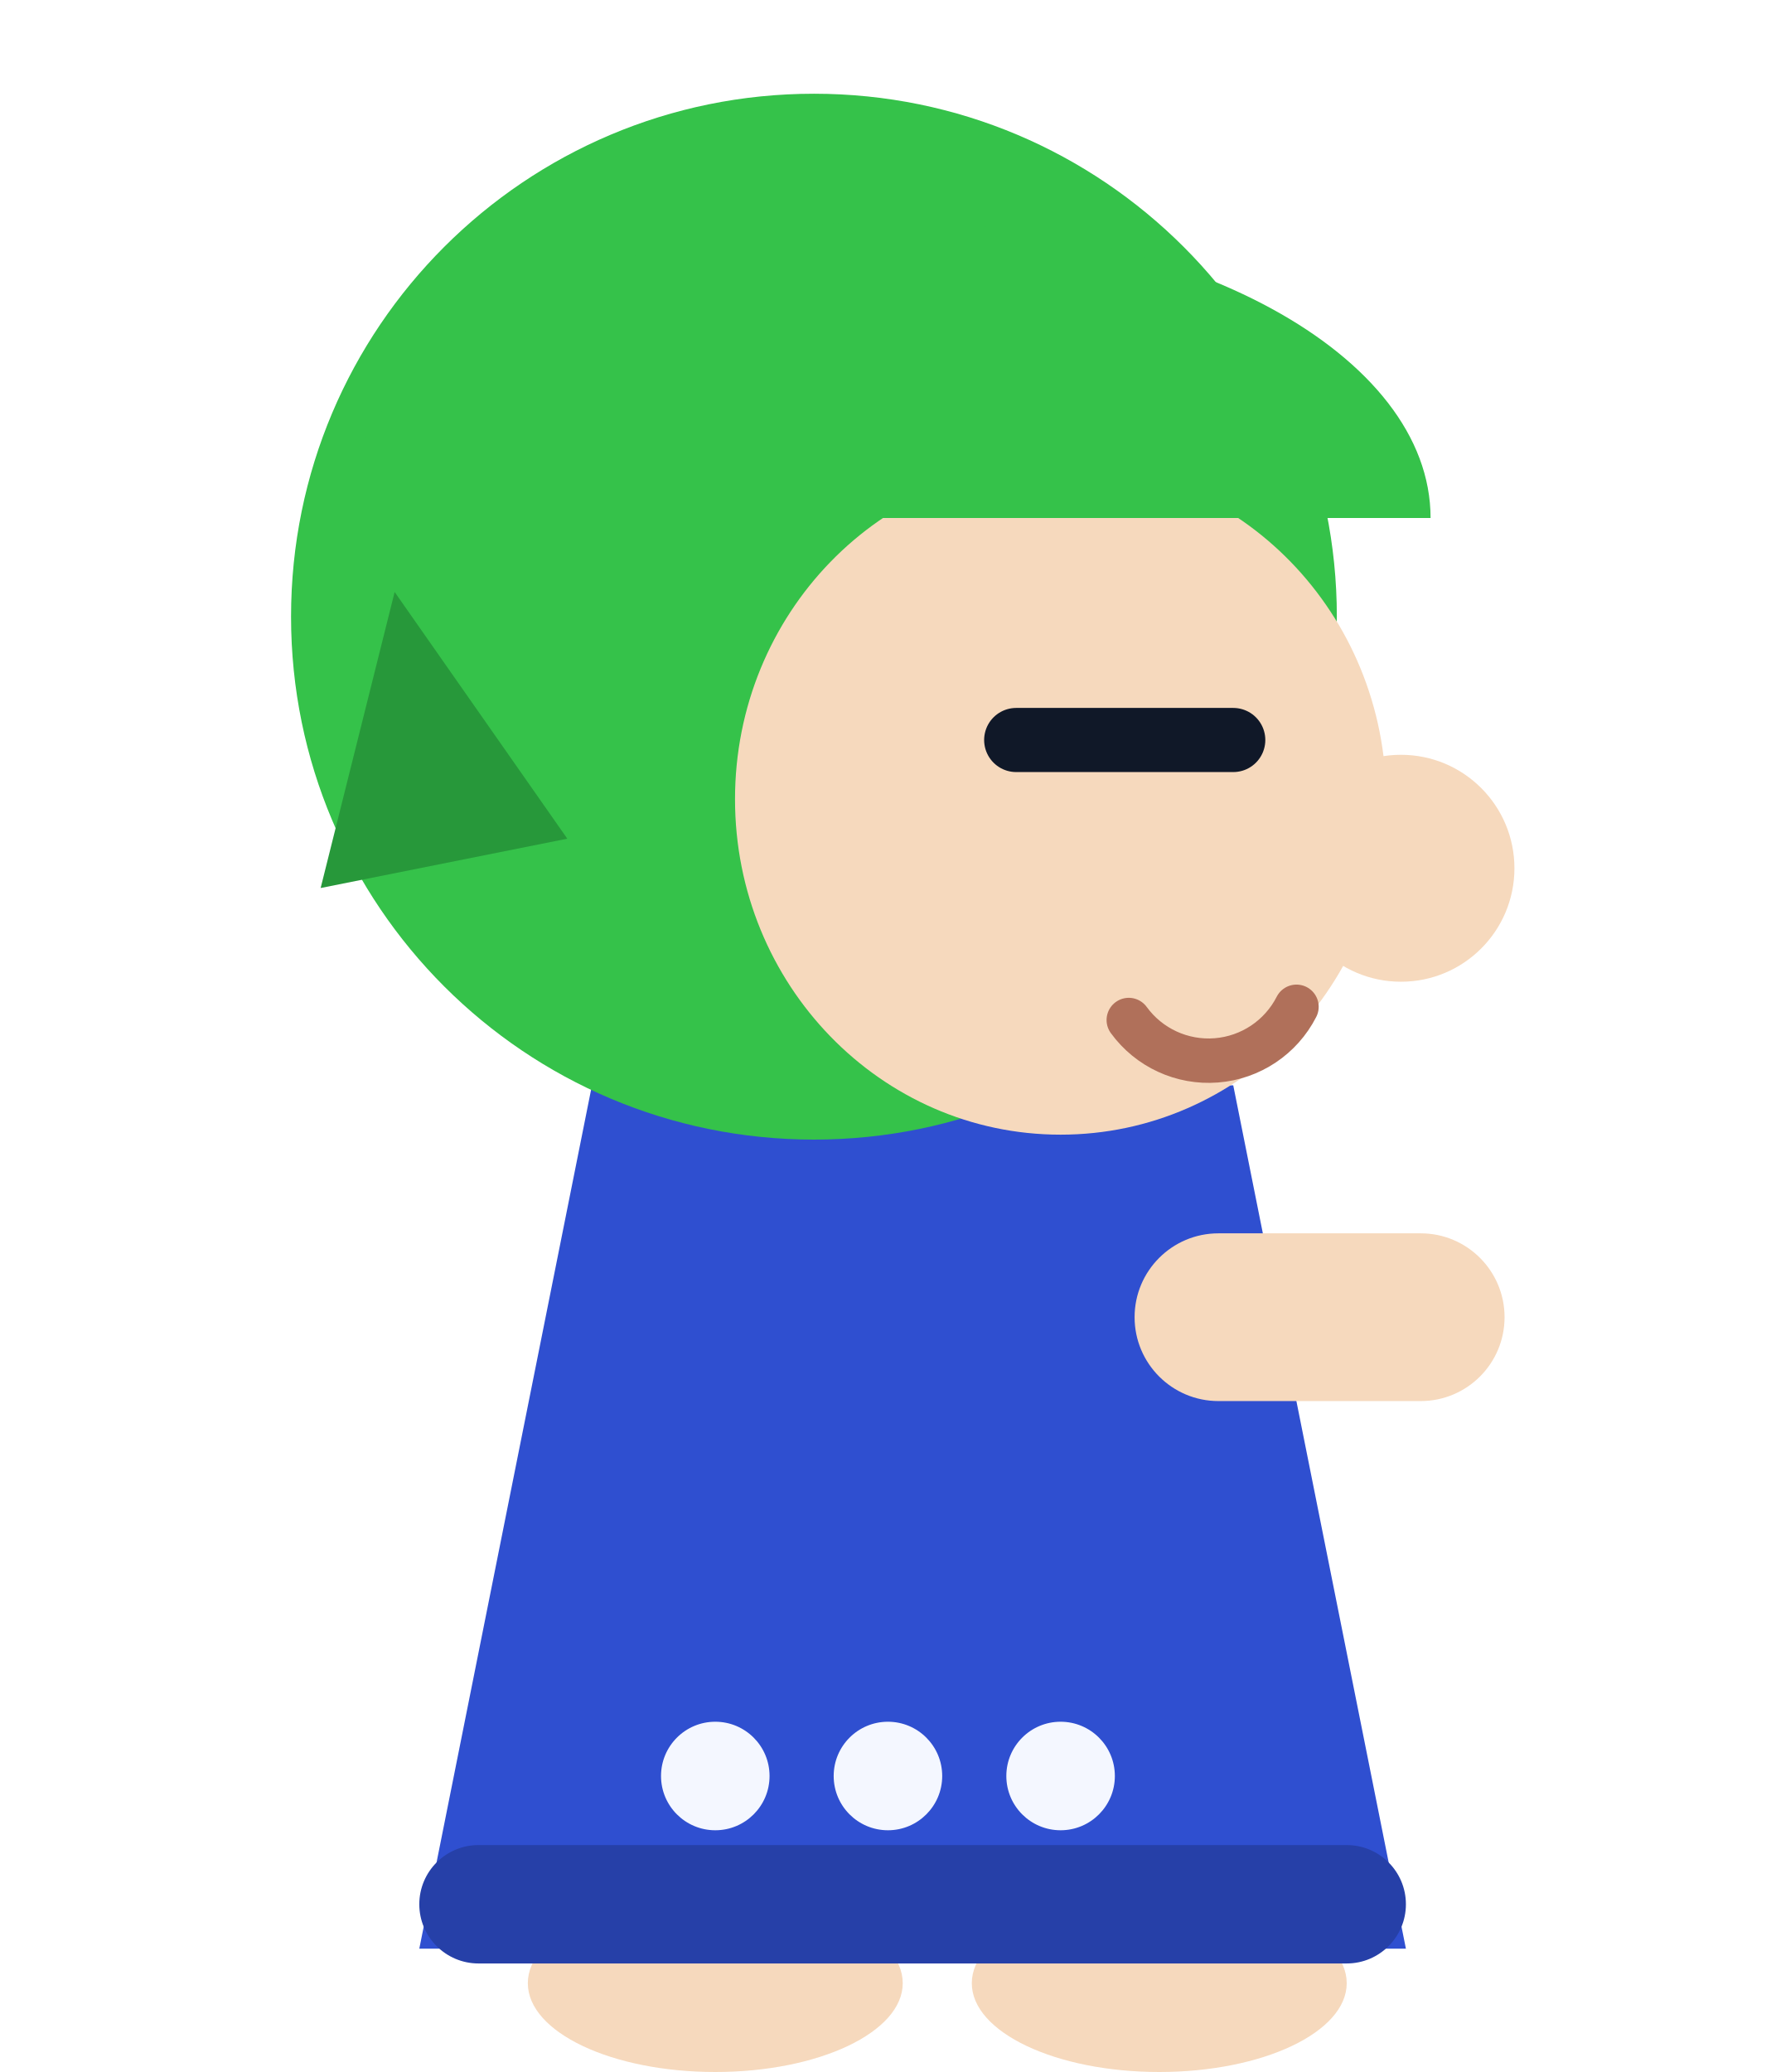
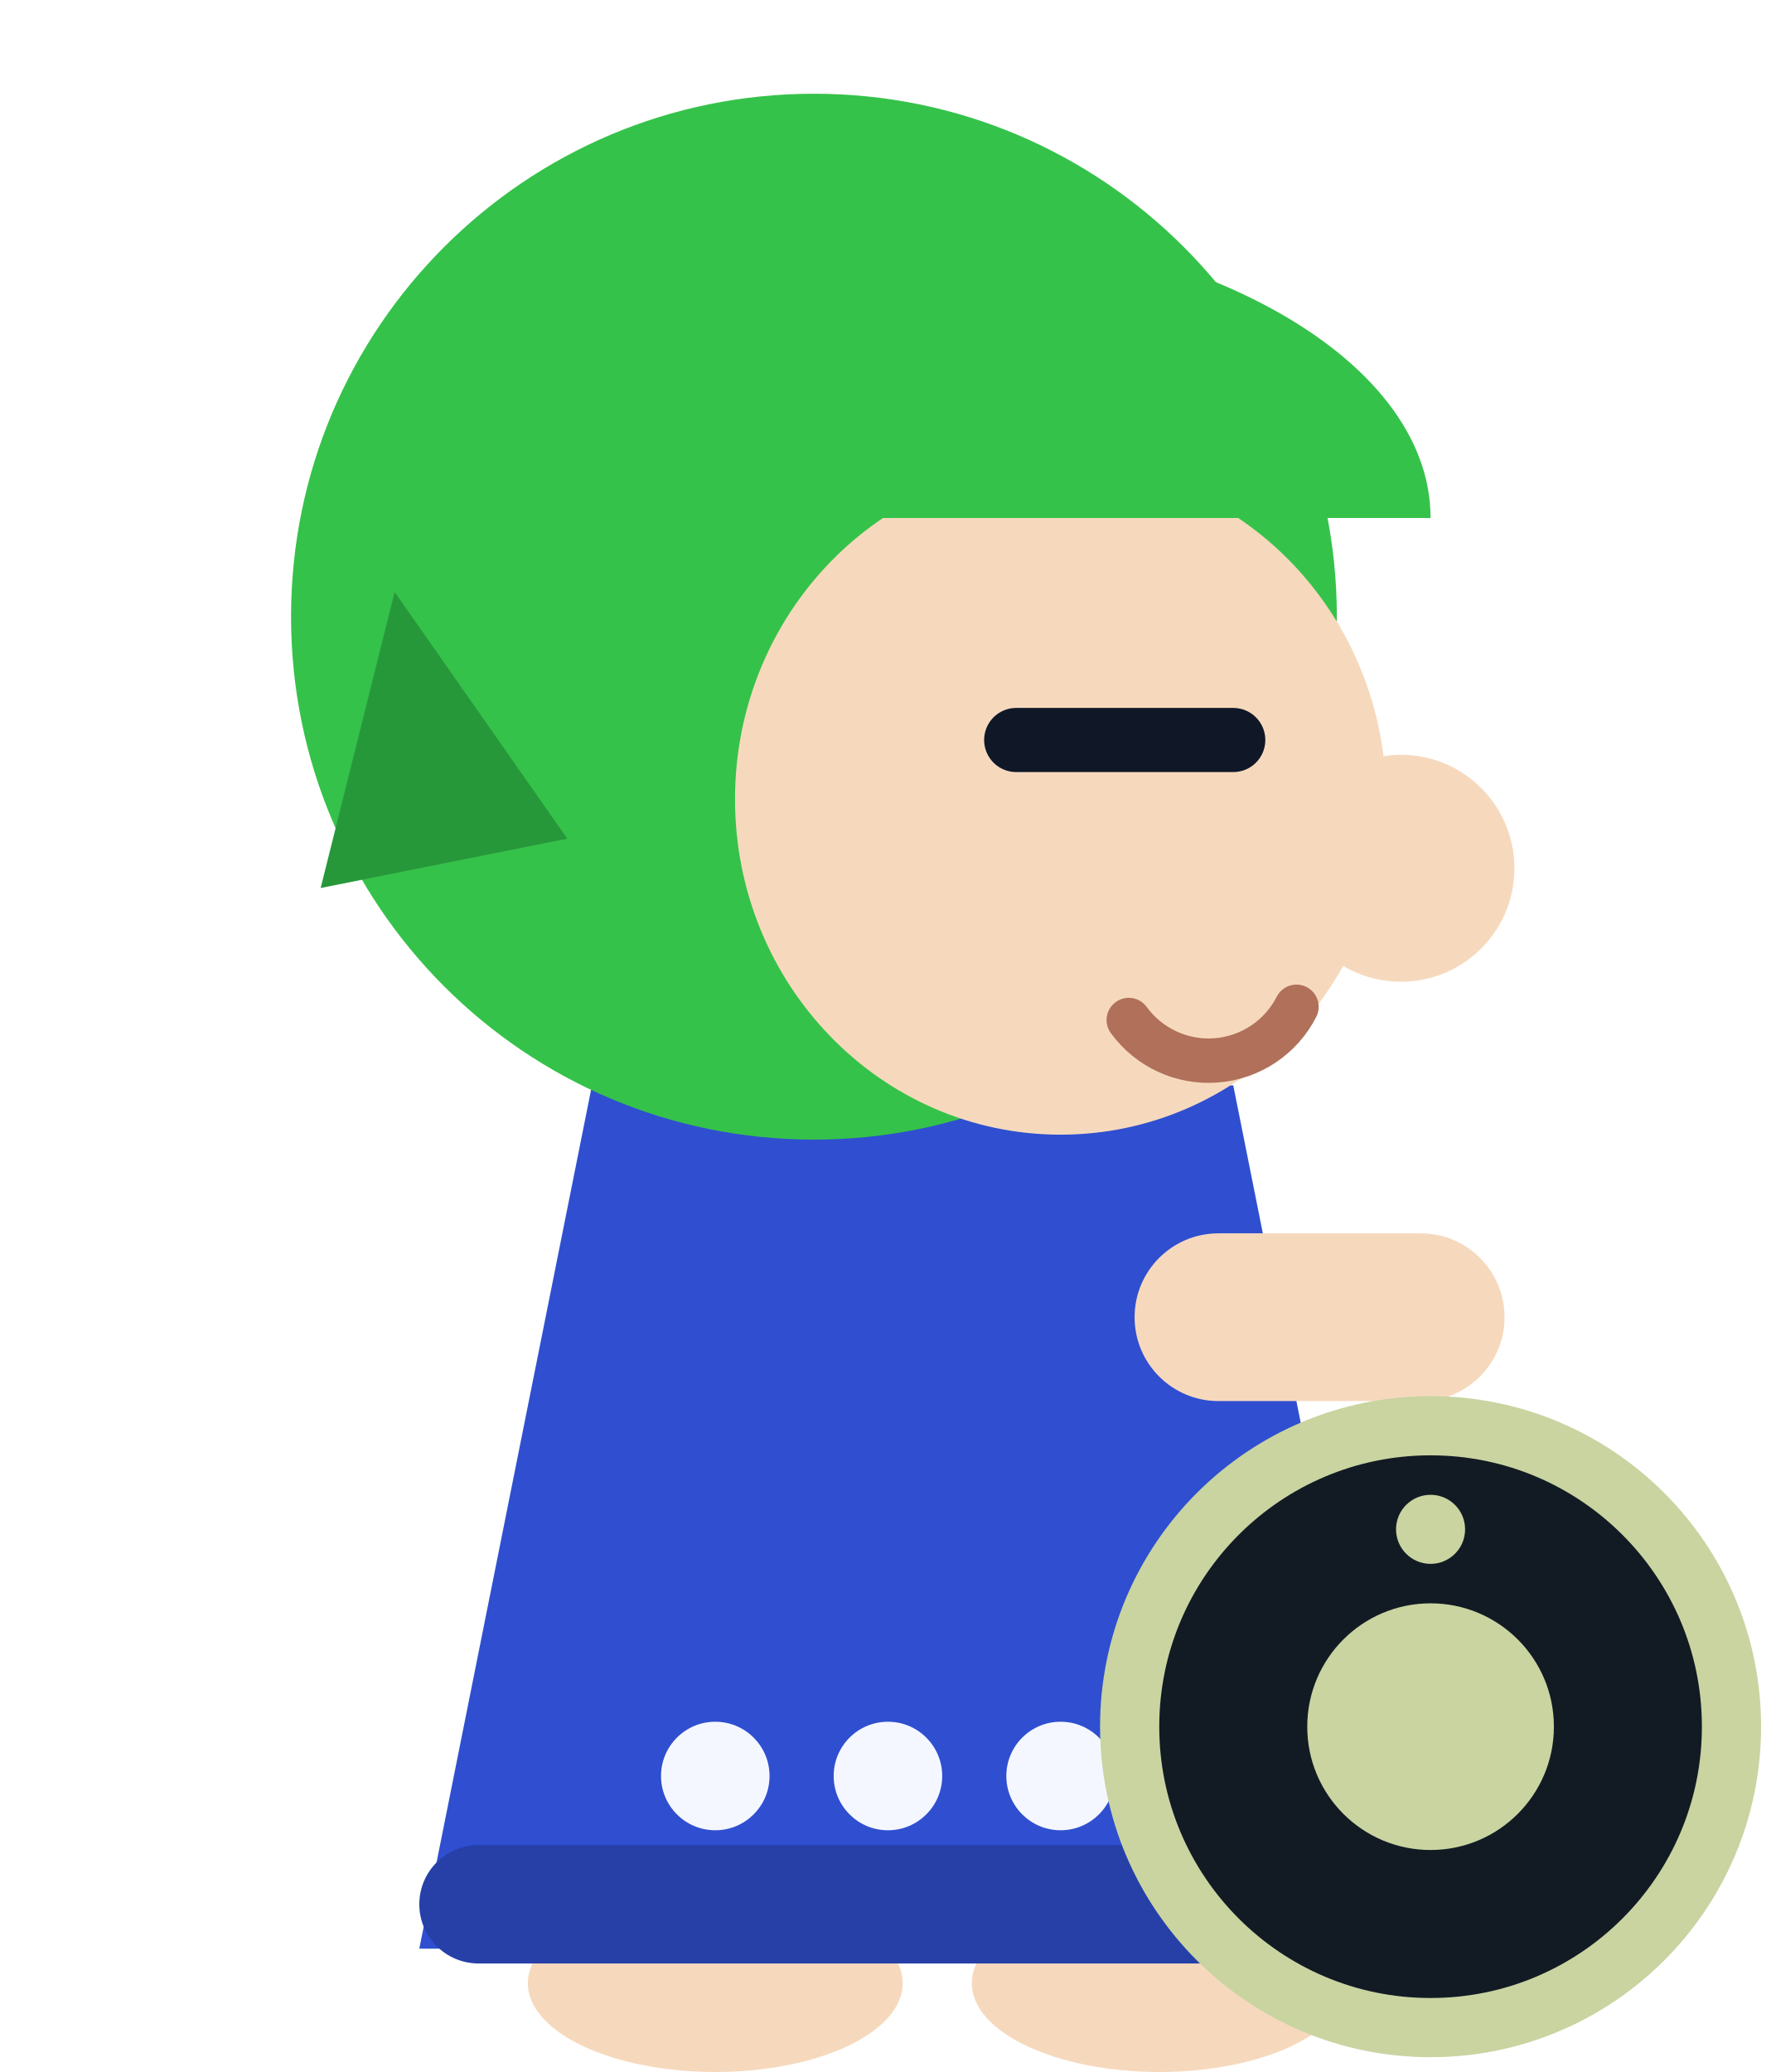
<svg xmlns="http://www.w3.org/2000/svg" viewBox="0 0 36 42" width="36" height="42">
  <path d="M18.3 40.2A3.8 1.8 0 1 1 10.7 40.2A3.8 1.8 0 1 1 18.3 40.2" fill="#f6d9bd" />
  <path d="M27.3 40.2A3.8 1.8 0 1 1 19.7 40.2A3.8 1.8 0 1 1 27.3 40.2" fill="#f6d9bd" />
  <path d="M12 22L25 22L28.5 39.5L8.5 39.5Z" fill="#2f4fd0" />
  <path d="M9.7 37.4H27.3A1.2 1.2 0 0 1 28.5 38.6V38.6A1.2 1.2 0 0 1 27.3 39.8H9.7A1.2 1.2 0 0 1 8.5 38.6V38.6A1.2 1.2 0 0 1 9.7 37.4Z" fill="#2640a8" />
  <path d="M24.7 25H28.8A1.7 1.7 0 0 1 30.5 26.7V26.7A1.7 1.7 0 0 1 28.8 28.4H24.7A1.7 1.7 0 0 1 23 26.7V26.7A1.7 1.7 0 0 1 24.7 25Z" fill="#f6d9bd" />
  <path d="M27.1 12.5A10.6 10.6 0 1 1 5.9 12.5A10.6 10.6 0 1 1 27.1 12.5" fill="#35c24a" />
  <path d="M28.1 16.2A6.6 6.8 0 1 1 14.9 16.2A6.6 6.8 0 1 1 28.1 16.2" fill="#f6d9bd" />
  <path d="M30.7 17.6A2.3 2.3 0 1 1 26.1 17.6A2.3 2.3 0 1 1 30.7 17.6" fill="#f6d9bd" />
  <path d="M7 10.5A11 6 0 0 1 29 10.5Z" fill="#35c24a" />
  <path d="M8 12L6.5 18L11.5 17Z" fill="#27983a" />
  <path d="M20.6 15L25 15" fill="none" stroke="#101828" stroke-width="1.3" stroke-linecap="round" stroke-linejoin="round" />
  <path d="M26.282 20.408A2 2 0 0 1 22.882 20.676" fill="none" stroke="#b0705a" stroke-width="0.9" stroke-linecap="round" stroke-linejoin="round" />
  <path d="M15.6 36A1.1 1.1 0 1 1 13.4 36A1.1 1.1 0 1 1 15.6 36" fill="#f4f7ff" />
  <path d="M19.1 36A1.1 1.1 0 1 1 16.9 36A1.1 1.1 0 1 1 19.1 36" fill="#f4f7ff" />
  <path d="M22.6 36A1.1 1.1 0 1 1 20.4 36A1.1 1.1 0 1 1 22.6 36" fill="#f4f7ff" />
+   <g transform="translate(29 35)">
+     <circle r="6.1" fill="#121b24" stroke="#c9d4a1" stroke-width="1.2" />
+     <g fill="#c9d4a1" stroke-linecap="round" stroke-linejoin="round">
+       <circle r="2.5" />
+       <circle cy="-4" r=".7" />
+     </g>
+   </g>
</svg>
